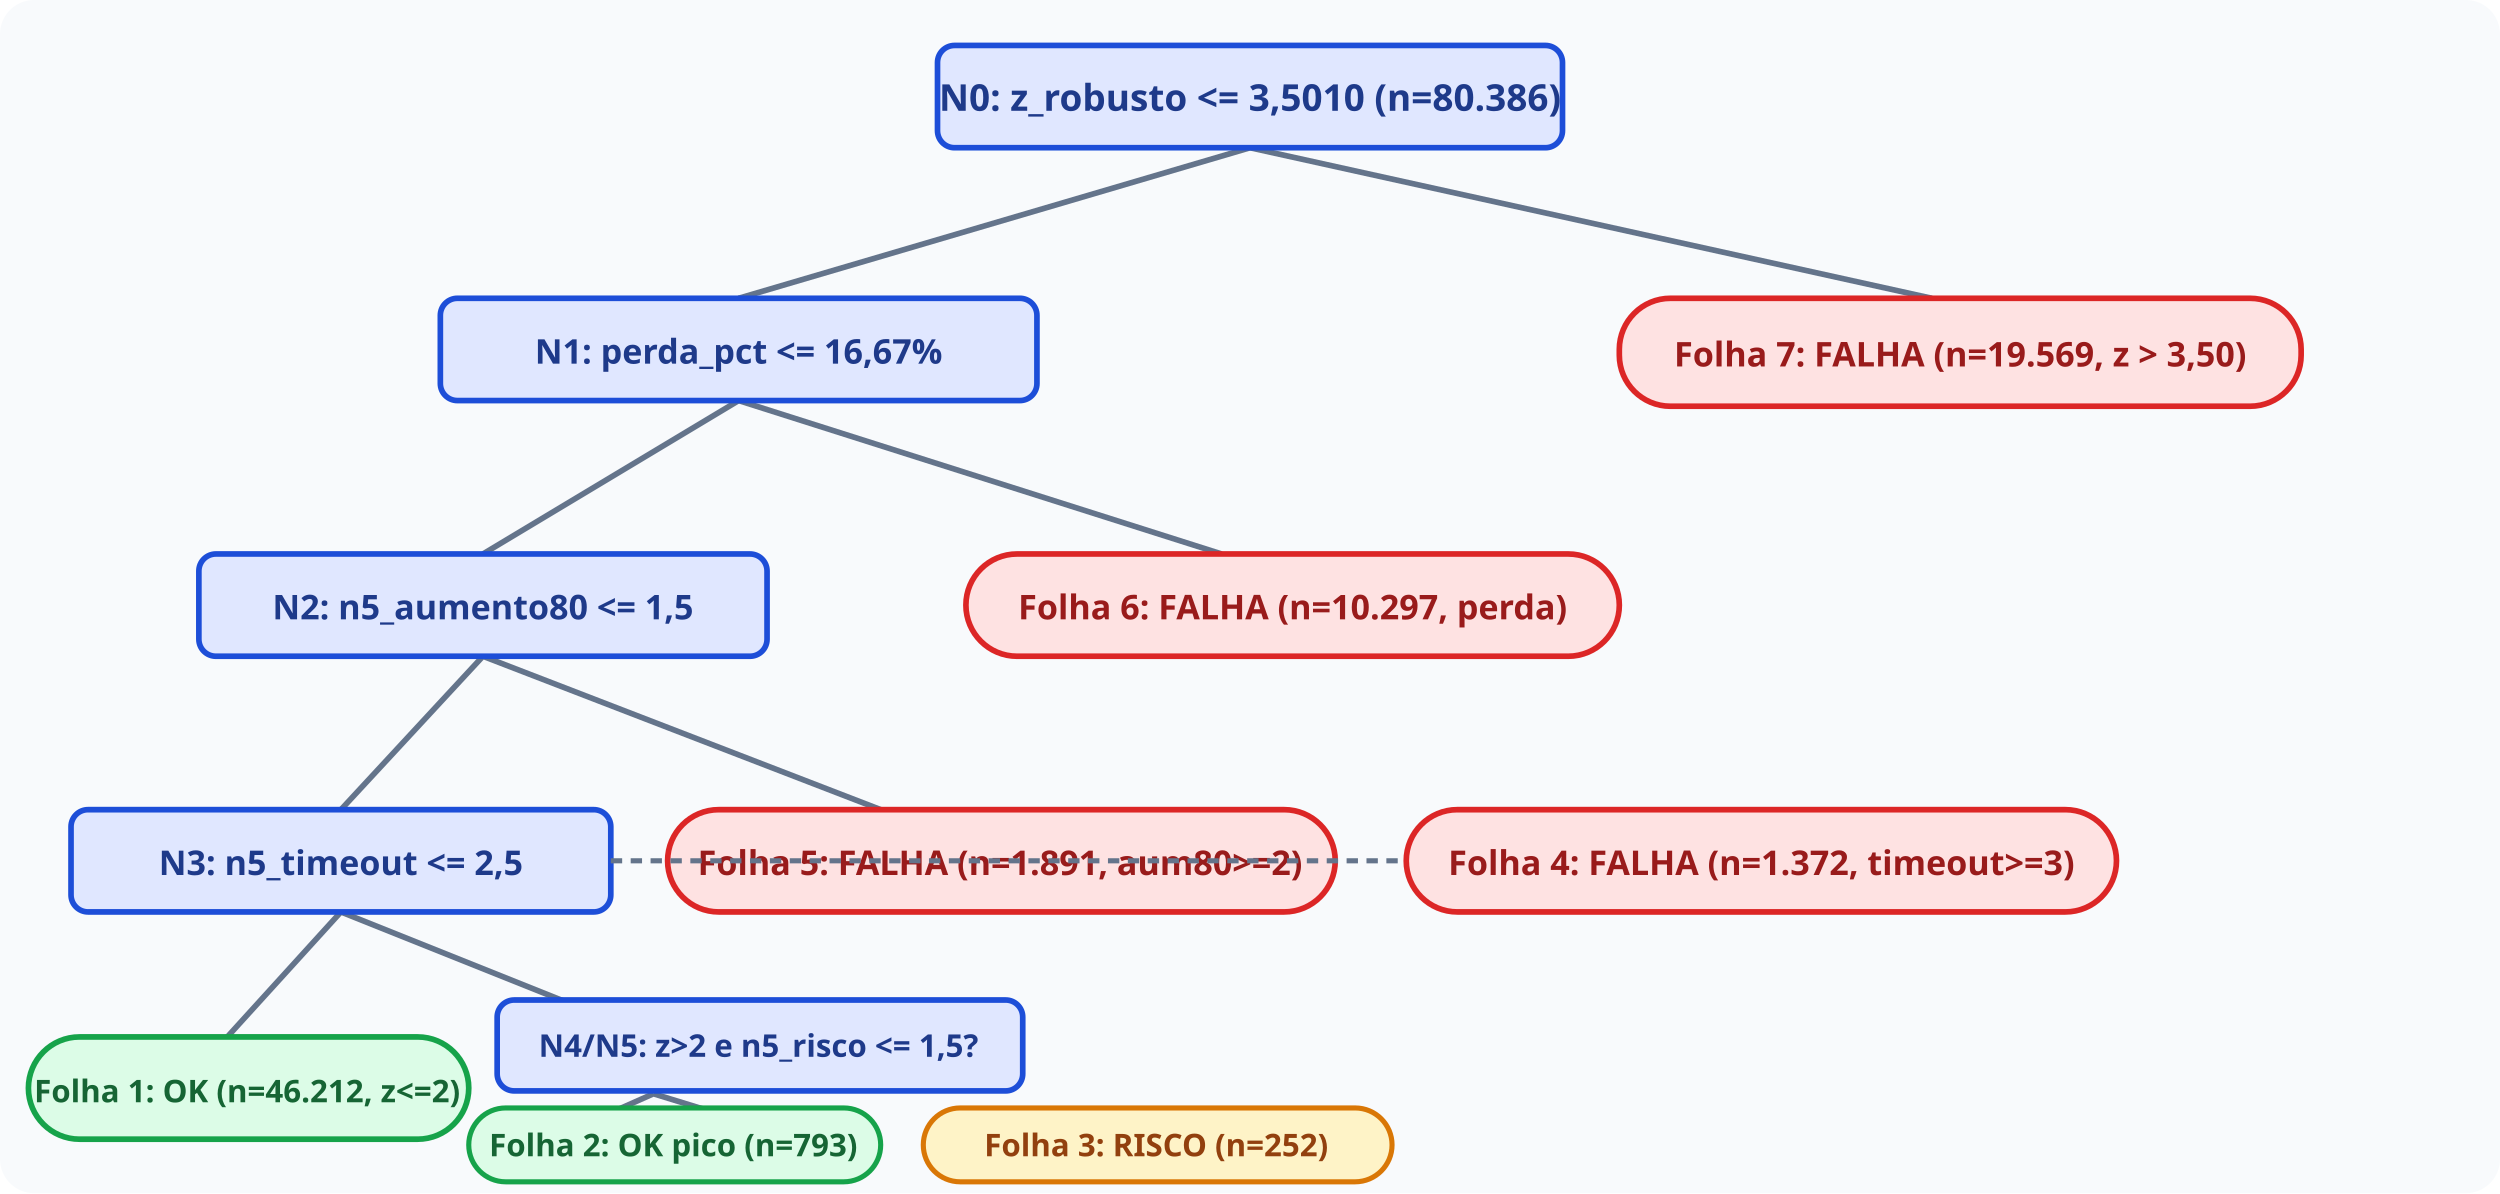
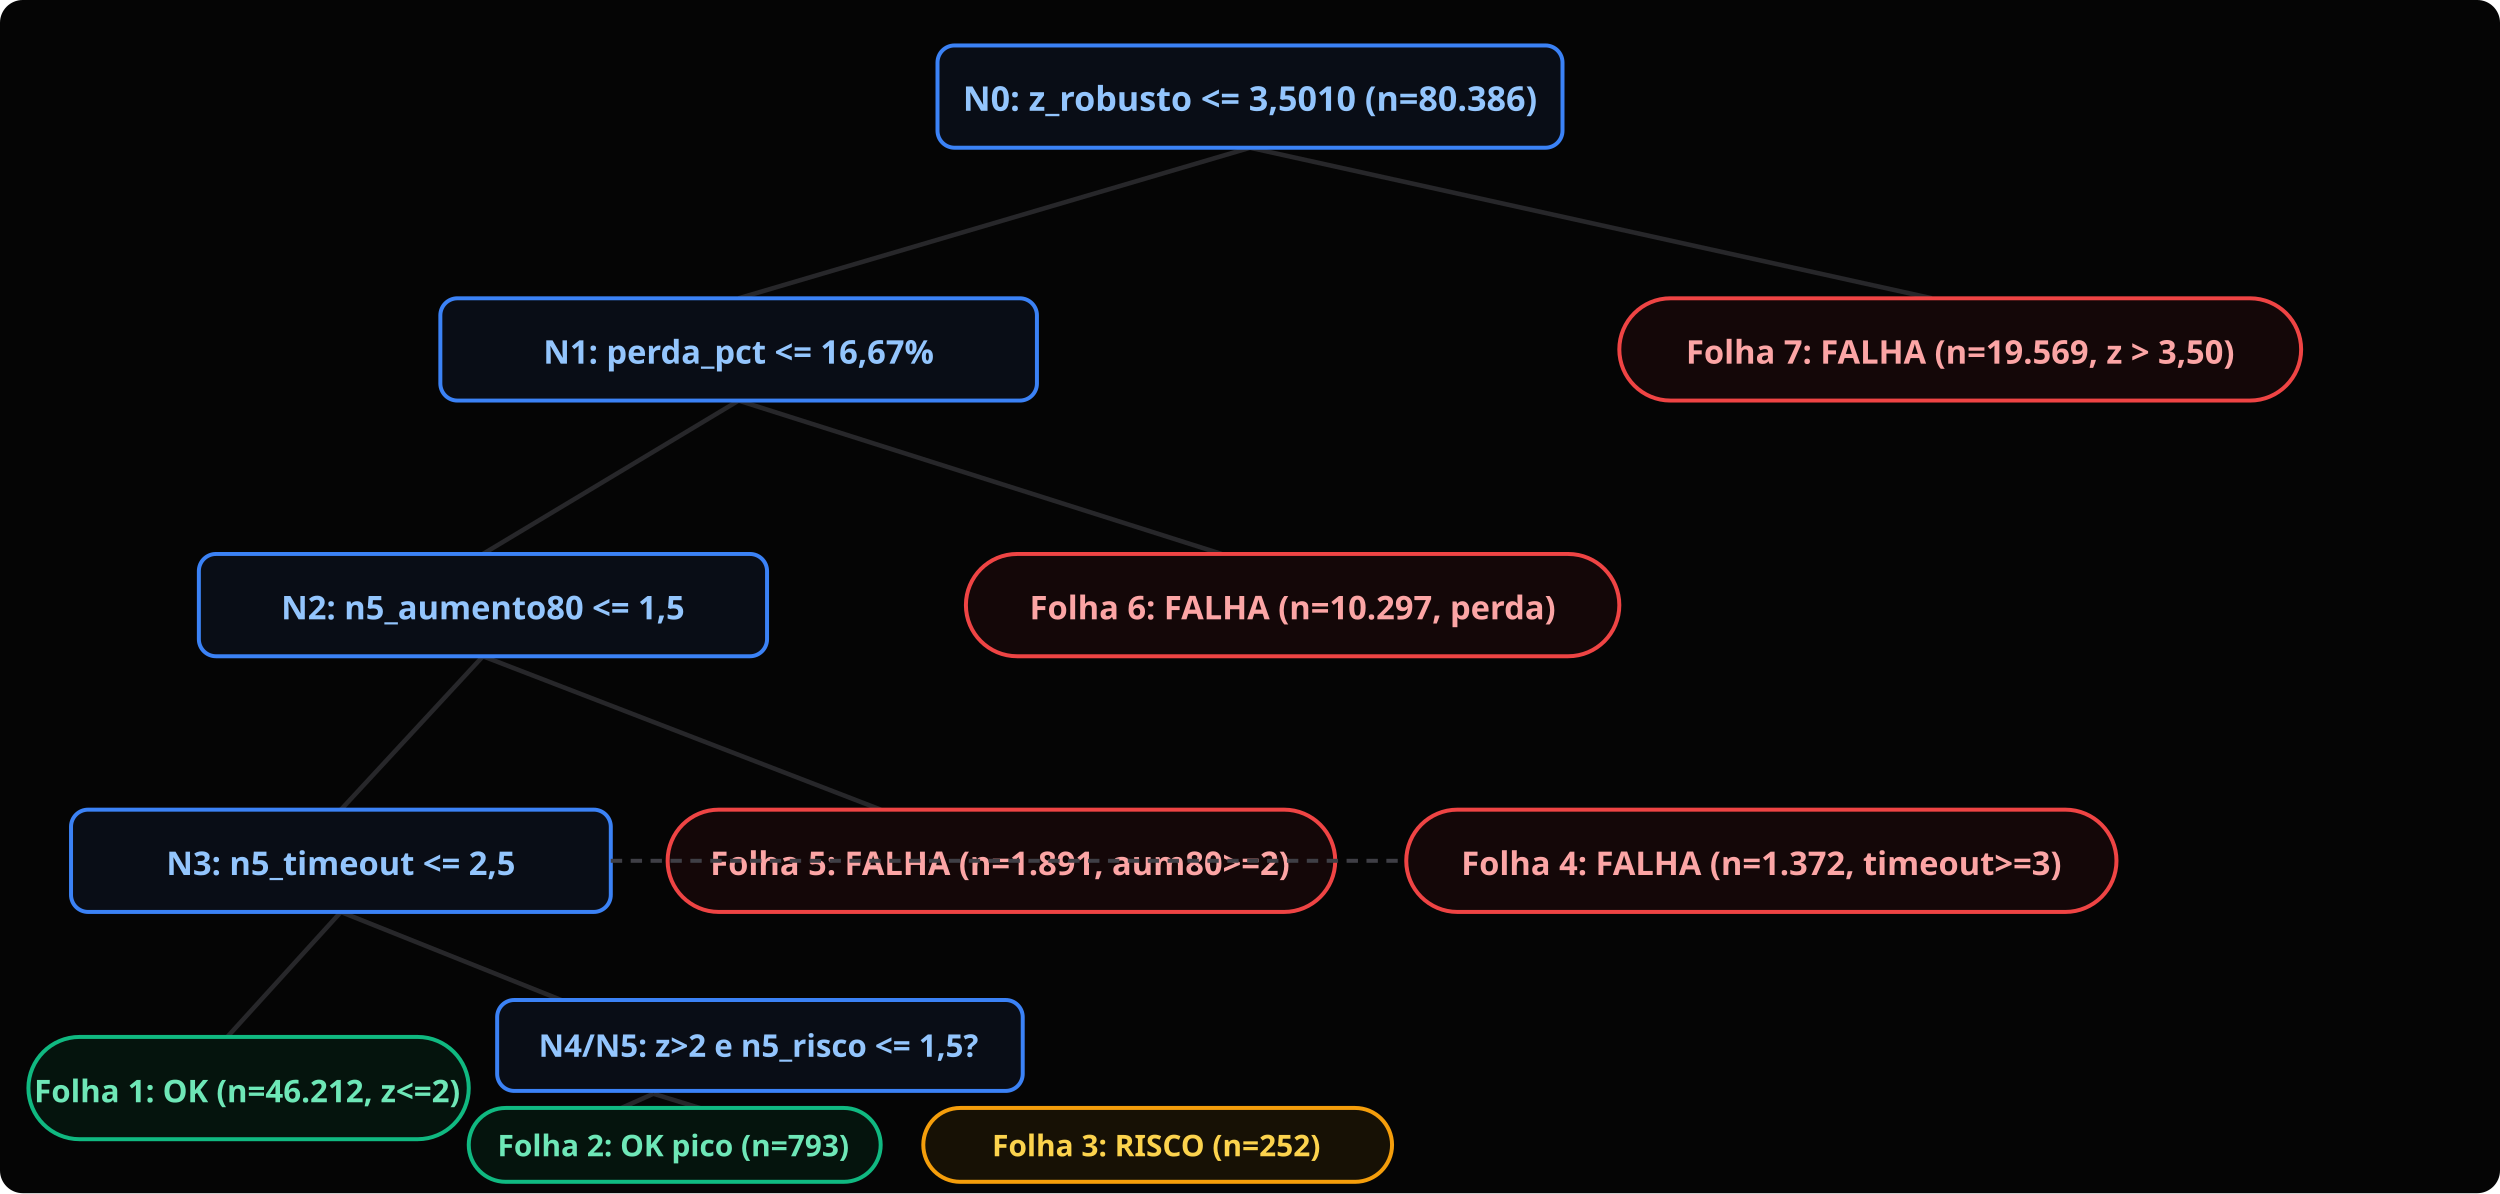
<svg xmlns="http://www.w3.org/2000/svg" viewBox="0 0 880 420" role="img" aria-labelledby="t-arv d-arv">
-   <rect width="880" height="420" rx="12" fill="#f8fafc" />
-   <g stroke="#64748b" stroke-width="2" fill="none">
+   <rect width="880" height="420" rx="8" fill="#050505" />
+   <g stroke="#27272a" stroke-width="1.6" fill="none">
    <path d="M440 52 L260 105 M440 52 L680 105" />
    <path d="M260 141 L170 195 M260 141 L430 195" />
    <path d="M170 231 L120 285 M170 231 L310 285" />
    <path d="M120 321 L80 365 M120 321 L230 365" />
    <path d="M230 385 L185 405 M230 385 L295 405" />
  </g>
-   <rect x="330" y="16" width="220" height="36" rx="6" fill="#e0e7ff" stroke="#1d4ed8" stroke-width="2" />
-   <text x="440" y="39" font-family="sans-serif" font-size="13" font-weight="bold" fill="#1e3a8a" text-anchor="middle">N0: z_robusto &lt;= 3,5010 (n=80.386)</text>
-   <rect x="570" y="105" width="240" height="38" rx="18" fill="#fee2e2" stroke="#dc2626" stroke-width="2" />
-   <text x="690" y="129" font-family="sans-serif" font-size="12" font-weight="bold" fill="#991b1b" text-anchor="middle">Folha 7: FALHA (n=19.569, z &gt; 3,50)</text>
-   <rect x="155" y="105" width="210" height="36" rx="6" fill="#e0e7ff" stroke="#1d4ed8" stroke-width="2" />
-   <text x="260" y="128" font-family="sans-serif" font-size="12" font-weight="bold" fill="#1e3a8a" text-anchor="middle">N1: perda_pct &lt;= 16,67%</text>
-   <rect x="340" y="195" width="230" height="36" rx="18" fill="#fee2e2" stroke="#dc2626" stroke-width="2" />
-   <text x="455" y="218" font-family="sans-serif" font-size="12" font-weight="bold" fill="#991b1b" text-anchor="middle">Folha 6: FALHA (n=10.297, perda)</text>
-   <rect x="70" y="195" width="200" height="36" rx="6" fill="#e0e7ff" stroke="#1d4ed8" stroke-width="2" />
-   <text x="170" y="218" font-family="sans-serif" font-size="12" font-weight="bold" fill="#1e3a8a" text-anchor="middle">N2: n5_aumento80 &lt;= 1,5</text>
-   <rect x="235" y="285" width="235" height="36" rx="18" fill="#fee2e2" stroke="#dc2626" stroke-width="2" />
-   <text x="352" y="308" font-family="sans-serif" font-size="12" font-weight="bold" fill="#991b1b" text-anchor="middle">Folha 5: FALHA (n=1.891, aum80&gt;=2)</text>
-   <rect x="25" y="285" width="190" height="36" rx="6" fill="#e0e7ff" stroke="#1d4ed8" stroke-width="2" />
-   <text x="120" y="308" font-family="sans-serif" font-size="12" font-weight="bold" fill="#1e3a8a" text-anchor="middle">N3: n5_timeout &lt;= 2,5</text>
-   <rect x="495" y="285" width="250" height="36" rx="18" fill="#fee2e2" stroke="#dc2626" stroke-width="2" />
-   <path d="M215 303 L495 303" stroke="#64748b" stroke-width="1.8" stroke-dasharray="4 3" />
-   <text x="620" y="308" font-family="sans-serif" font-size="12" font-weight="bold" fill="#991b1b" text-anchor="middle">Folha 4: FALHA (n=1.372, timeout&gt;=3)</text>
-   <rect x="10" y="365" width="155" height="36" rx="18" fill="#dcfce7" stroke="#16a34a" stroke-width="2" />
-   <text x="87" y="388" font-family="sans-serif" font-size="11" font-weight="bold" fill="#166534" text-anchor="middle">Folha 1: OK (n=46.212, z&lt;=2)</text>
-   <rect x="175" y="352" width="185" height="32" rx="6" fill="#e0e7ff" stroke="#1d4ed8" stroke-width="2" />
-   <text x="267" y="372" font-family="sans-serif" font-size="11" font-weight="bold" fill="#1e3a8a" text-anchor="middle">N4/N5: z&gt;2 e n5_risco &lt;= 1,5?</text>
-   <rect x="165" y="390" width="145" height="26" rx="13" fill="#dcfce7" stroke="#16a34a" stroke-width="1.8" />
-   <text x="237" y="407" font-family="sans-serif" font-size="11" font-weight="bold" fill="#166534" text-anchor="middle">Folha 2: OK pico (n=793)</text>
-   <rect x="325" y="390" width="165" height="26" rx="13" fill="#fef3c7" stroke="#d97706" stroke-width="1.8" />
-   <text x="407" y="407" font-family="sans-serif" font-size="11" font-weight="bold" fill="#92400e" text-anchor="middle">Folha 3: RISCO (n=252)</text>
+   <rect x="330" y="16" width="220" height="36" rx="6" fill="#090d16" stroke="#3b82f6" stroke-width="1.4" />
+   <text x="440" y="39" font-family="sans-serif" font-size="12" font-weight="600" fill="#93c5fd" text-anchor="middle">N0: z_robusto &lt;= 3,5010 (n=80.386)</text>
+   <rect x="570" y="105" width="240" height="36" rx="18" fill="#140708" stroke="#ef4444" stroke-width="1.4" />
+   <text x="690" y="128" font-family="sans-serif" font-size="11.5" font-weight="600" fill="#fca5a5" text-anchor="middle">Folha 7: FALHA (n=19.569, z &gt; 3,50)</text>
+   <rect x="155" y="105" width="210" height="36" rx="6" fill="#090d16" stroke="#3b82f6" stroke-width="1.4" />
+   <text x="260" y="128" font-family="sans-serif" font-size="11.5" font-weight="600" fill="#93c5fd" text-anchor="middle">N1: perda_pct &lt;= 16,67%</text>
+   <rect x="340" y="195" width="230" height="36" rx="18" fill="#140708" stroke="#ef4444" stroke-width="1.4" />
+   <text x="455" y="218" font-family="sans-serif" font-size="11.5" font-weight="600" fill="#fca5a5" text-anchor="middle">Folha 6: FALHA (n=10.297, perda)</text>
+   <rect x="70" y="195" width="200" height="36" rx="6" fill="#090d16" stroke="#3b82f6" stroke-width="1.4" />
+   <text x="170" y="218" font-family="sans-serif" font-size="11.5" font-weight="600" fill="#93c5fd" text-anchor="middle">N2: n5_aumento80 &lt;= 1,5</text>
+   <rect x="235" y="285" width="235" height="36" rx="18" fill="#140708" stroke="#ef4444" stroke-width="1.4" />
+   <text x="352" y="308" font-family="sans-serif" font-size="11.5" font-weight="600" fill="#fca5a5" text-anchor="middle">Folha 5: FALHA (n=1.891, aum80&gt;=2)</text>
+   <rect x="25" y="285" width="190" height="36" rx="6" fill="#090d16" stroke="#3b82f6" stroke-width="1.4" />
+   <text x="120" y="308" font-family="sans-serif" font-size="11.5" font-weight="600" fill="#93c5fd" text-anchor="middle">N3: n5_timeout &lt;= 2,5</text>
+   <rect x="495" y="285" width="250" height="36" rx="18" fill="#140708" stroke="#ef4444" stroke-width="1.4" />
+   <path d="M215 303 L495 303" stroke="#3f3f46" stroke-width="1.4" stroke-dasharray="4 3" />
+   <text x="620" y="308" font-family="sans-serif" font-size="11.5" font-weight="600" fill="#fca5a5" text-anchor="middle">Folha 4: FALHA (n=1.372, timeout&gt;=3)</text>
+   <rect x="10" y="365" width="155" height="36" rx="18" fill="#05140d" stroke="#10b981" stroke-width="1.4" />
+   <text x="87" y="388" font-family="sans-serif" font-size="11" font-weight="600" fill="#6ee7b7" text-anchor="middle">Folha 1: OK (n=46.212, z&lt;=2)</text>
+   <rect x="175" y="352" width="185" height="32" rx="6" fill="#090d16" stroke="#3b82f6" stroke-width="1.4" />
+   <text x="267" y="372" font-family="sans-serif" font-size="11" font-weight="600" fill="#93c5fd" text-anchor="middle">N4/N5: z&gt;2 e n5_risco &lt;= 1,5?</text>
+   <rect x="165" y="390" width="145" height="26" rx="13" fill="#05140d" stroke="#10b981" stroke-width="1.4" />
+   <text x="237" y="407" font-family="sans-serif" font-size="10.5" font-weight="600" fill="#6ee7b7" text-anchor="middle">Folha 2: OK pico (n=793)</text>
+   <rect x="325" y="390" width="165" height="26" rx="13" fill="#171105" stroke="#f59e0b" stroke-width="1.4" />
+   <text x="407" y="407" font-family="sans-serif" font-size="10.5" font-weight="600" fill="#fcd34d" text-anchor="middle">Folha 3: RISCO (n=252)</text>
</svg>
